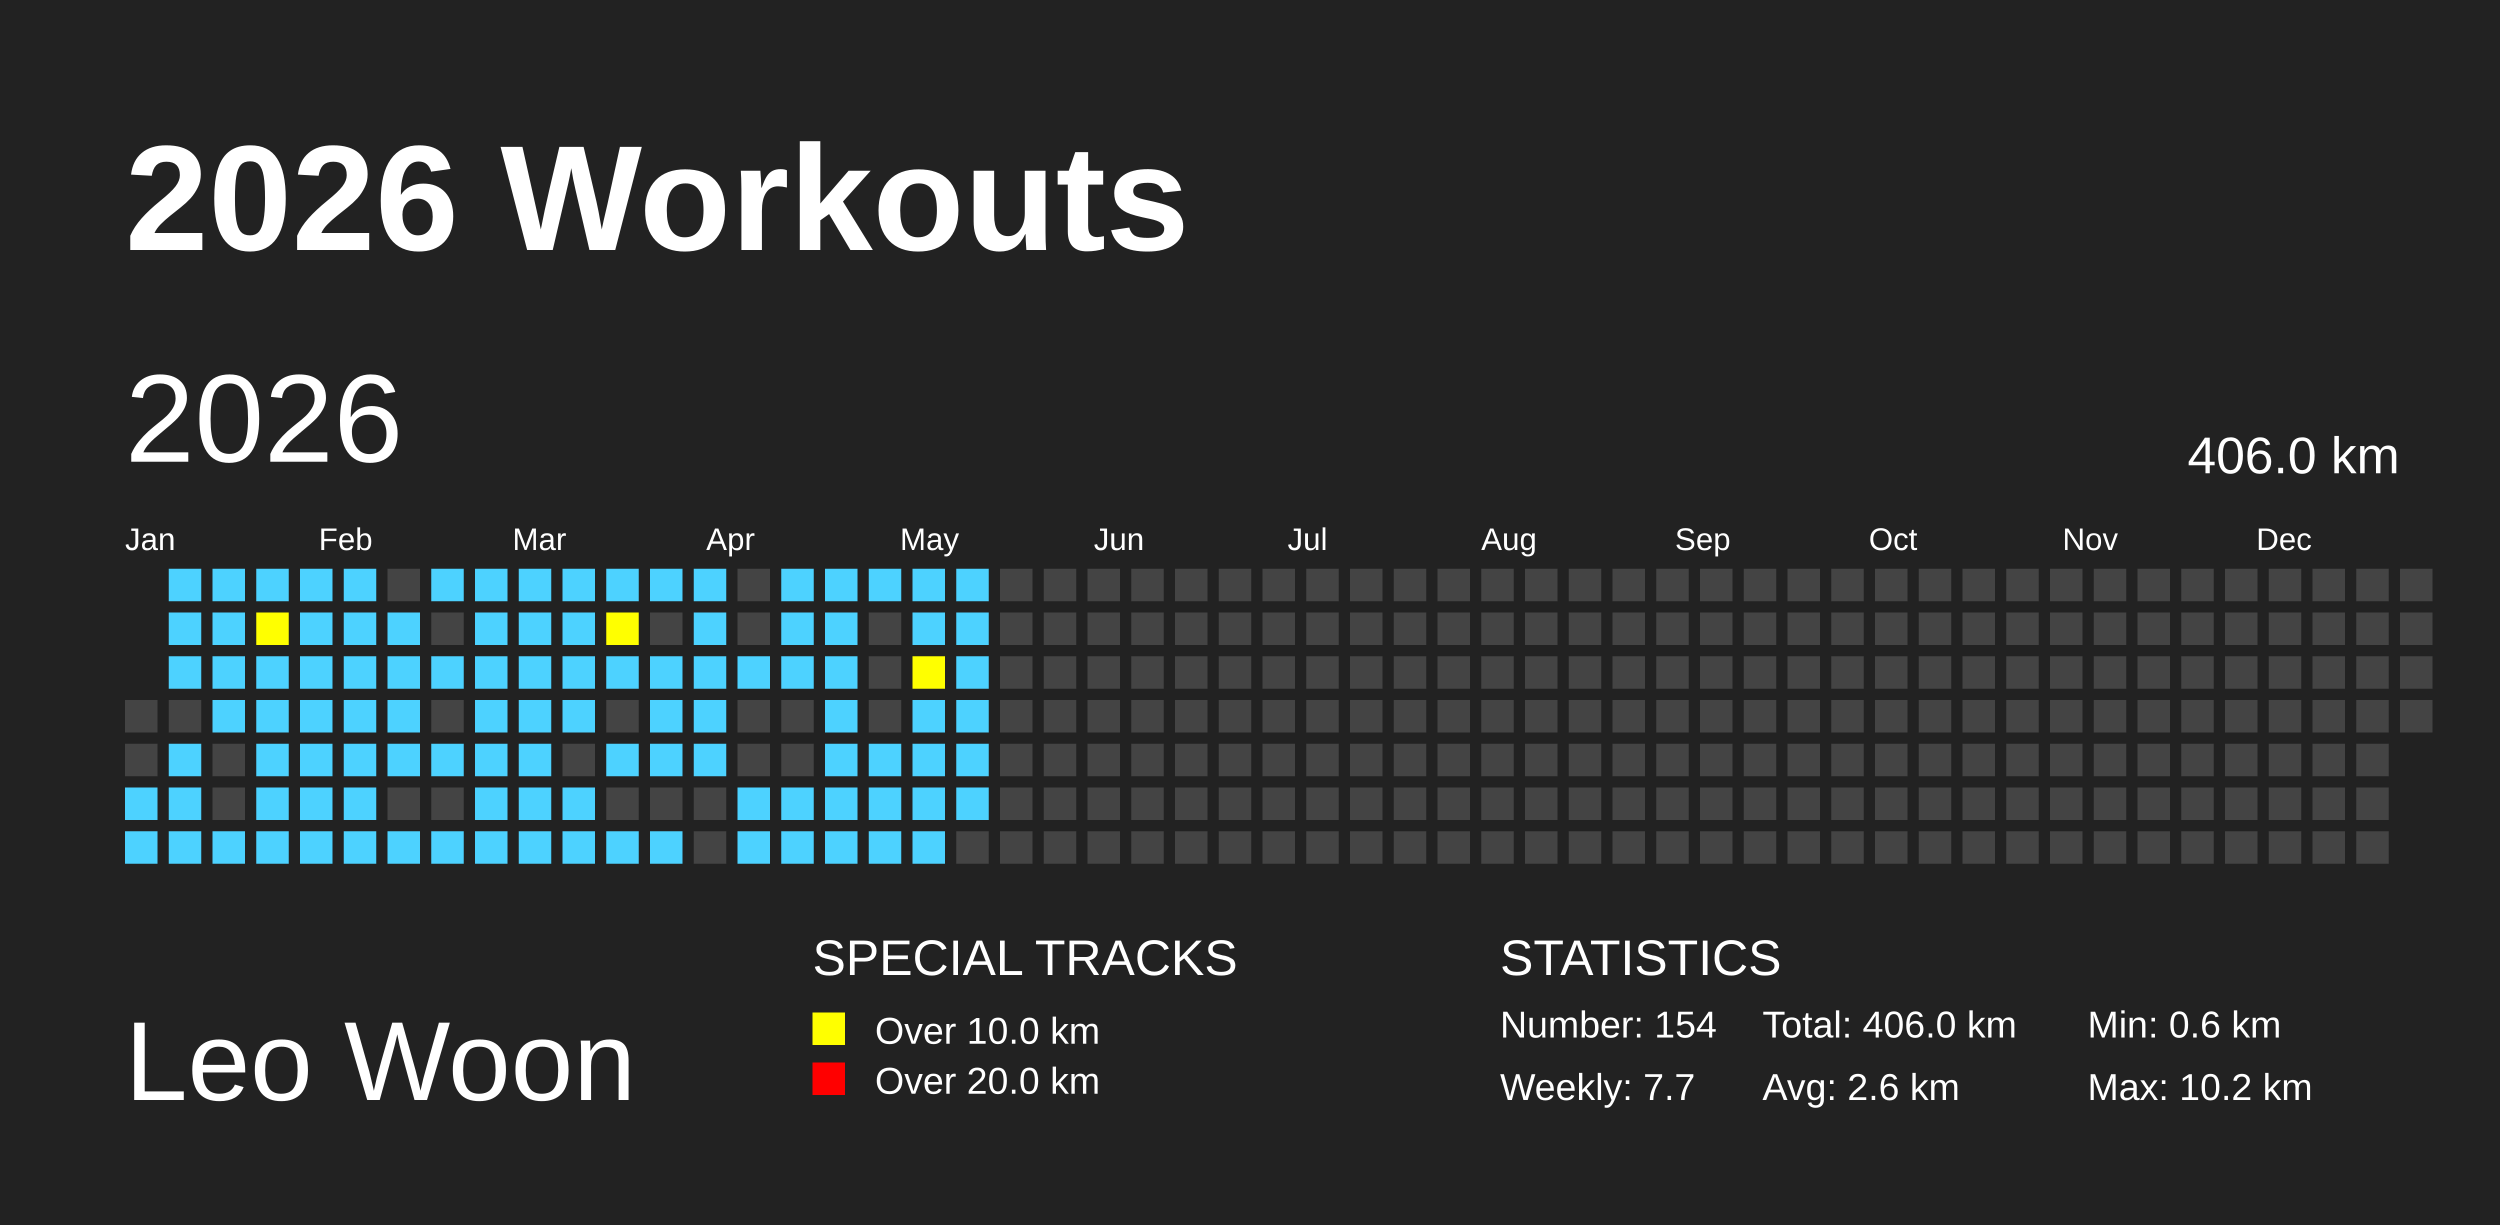
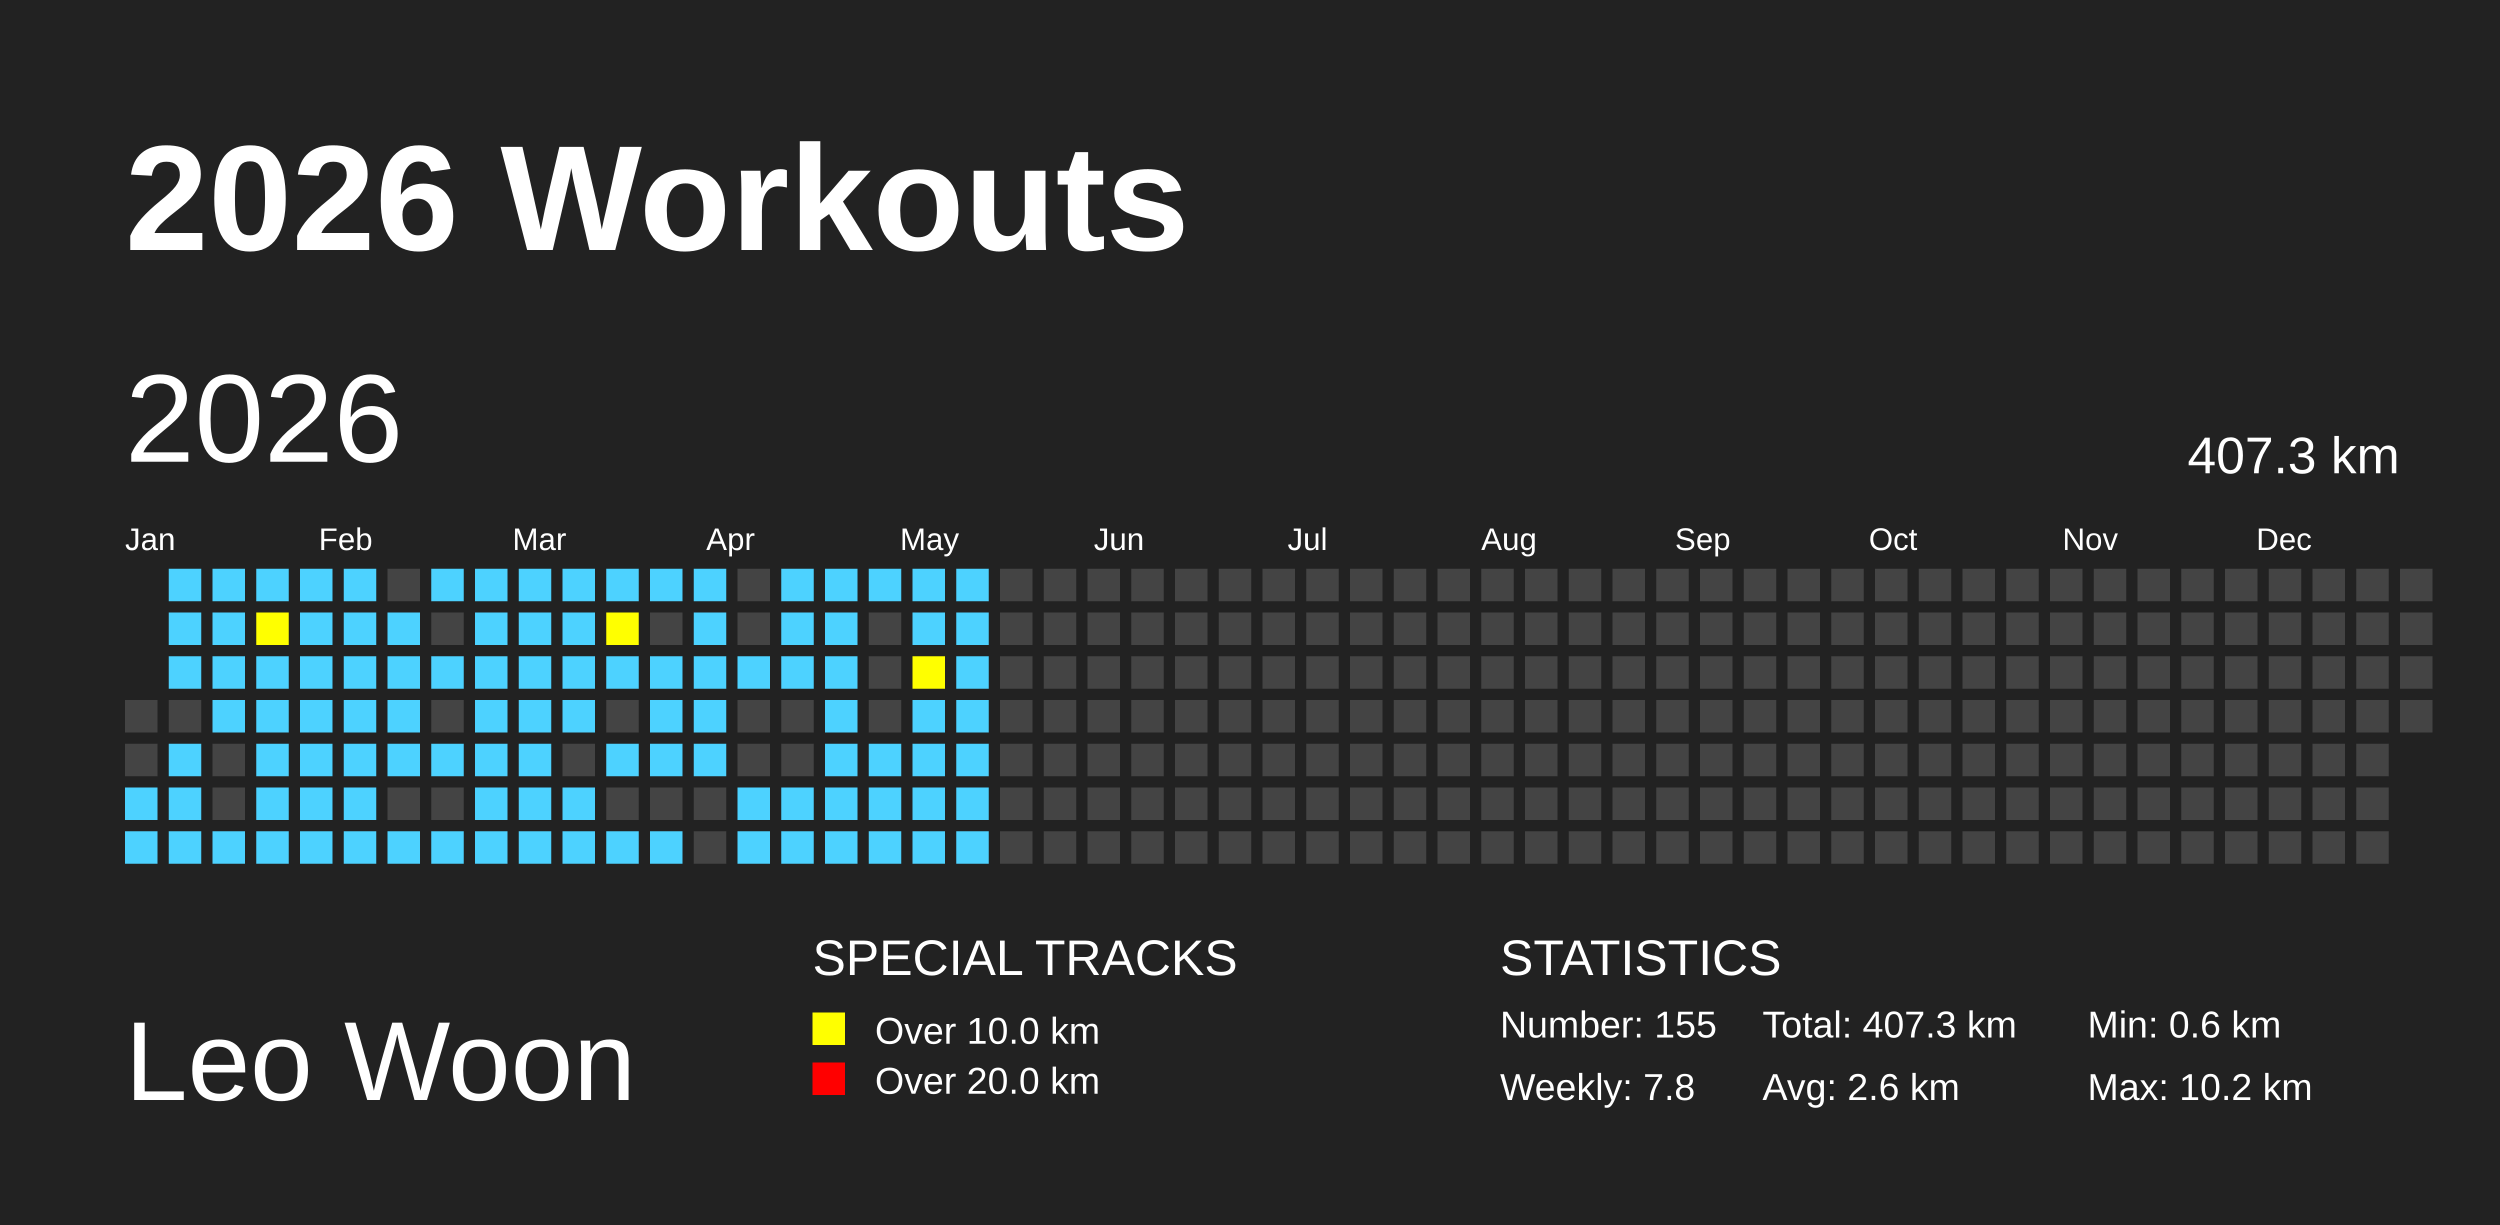
<svg xmlns="http://www.w3.org/2000/svg" baseProfile="full" height="98mm" version="1.1" viewBox="0,0,200,98" width="200mm">
  <defs>
    <pattern height="2" id="indoor-stripe" patternUnits="userSpaceOnUse" width="2">
      <line stroke="white" stroke-opacity="0.45" stroke-width="0.5" x1="0" x2="2" y1="2" y2="0" />
    </pattern>
  </defs>
  <rect fill="#222222" height="98" width="200" x="0" y="0" />
  <text fill="#FFFFFF" style="font-size:12px; font-family:Arial; font-weight:bold;" x="10" y="20">2026 Workouts</text>
  <text fill="#FFFFFF" style="font-size:9px; font-family:Arial" x="10" y="88">Leo Woon</text>
  <text fill="#FFFFFF" style="font-size:4px; font-family:Arial" x="65" y="78">SPECIAL TRACKS</text>
  <rect fill="yellow" height="2.6" width="2.6" x="65" y="81" />
  <text fill="#FFFFFF" style="font-size:3px; font-family:Arial" x="70" y="83.5">Over 10.0 km</text>
  <rect fill="red" height="2.6" width="2.6" x="65" y="85" />
  <text fill="#FFFFFF" style="font-size:3px; font-family:Arial" x="70" y="87.5">Over 20.0 km</text>
  <text fill="#FFFFFF" style="font-size:4px; font-family:Arial" x="120" y="78">STATISTICS</text>
-   <text fill="#FFFFFF" style="font-size:3px; font-family:Arial" x="120" y="83">Number: 154</text>
-   <text fill="#FFFFFF" style="font-size:3px; font-family:Arial" x="120" y="88">Weekly: 7.7</text>
-   <text fill="#FFFFFF" style="font-size:3px; font-family:Arial" x="141" y="83">Total: 406.0 km</text>
+   <text fill="#FFFFFF" style="font-size:3px; font-family:Arial" x="120" y="83">Number: 155</text>
+   <text fill="#FFFFFF" style="font-size:3px; font-family:Arial" x="120" y="88">Weekly: 7.8</text>
+   <text fill="#FFFFFF" style="font-size:3px; font-family:Arial" x="141" y="83">Total: 407.3 km</text>
  <text fill="#FFFFFF" style="font-size:3px; font-family:Arial" x="141" y="88">Avg: 2.6 km</text>
  <text fill="#FFFFFF" style="font-size:3px; font-family:Arial" x="167" y="83">Min: 0.6 km</text>
  <text fill="#FFFFFF" style="font-size:3px; font-family:Arial" x="167" y="88">Max: 10.2 km</text>
  <text dominant-baseline="hanging" fill="#FFFFFF" style="font-size:10.0px; font-family:Arial;" x="10" y="30">2026</text>
-   <text dominant-baseline="hanging" fill="#FFFFFF" style="font-size:4.125px; font-family:Arial;" x="175" y="35">406.0 km</text>
+   <text dominant-baseline="hanging" fill="#FFFFFF" style="font-size:4.125px; font-family:Arial;" x="175" y="35">407.3 km</text>
  <text fill="#FFFFFF" style="font-size:2.5px; font-family:Arial" x="10.0" y="44">Jan</text>
  <text fill="#FFFFFF" style="font-size:2.5px; font-family:Arial" x="25.5" y="44">Feb</text>
  <text fill="#FFFFFF" style="font-size:2.5px; font-family:Arial" x="41.0" y="44">Mar</text>
  <text fill="#FFFFFF" style="font-size:2.5px; font-family:Arial" x="56.5" y="44">Apr</text>
  <text fill="#FFFFFF" style="font-size:2.5px; font-family:Arial" x="72.0" y="44">May</text>
  <text fill="#FFFFFF" style="font-size:2.5px; font-family:Arial" x="87.5" y="44">Jun</text>
  <text fill="#FFFFFF" style="font-size:2.5px; font-family:Arial" x="103.0" y="44">Jul</text>
  <text fill="#FFFFFF" style="font-size:2.5px; font-family:Arial" x="118.5" y="44">Aug</text>
  <text fill="#FFFFFF" style="font-size:2.5px; font-family:Arial" x="134.0" y="44">Sep</text>
  <text fill="#FFFFFF" style="font-size:2.5px; font-family:Arial" x="149.5" y="44">Oct</text>
  <text fill="#FFFFFF" style="font-size:2.5px; font-family:Arial" x="165.0" y="44">Nov</text>
  <text fill="#FFFFFF" style="font-size:2.5px; font-family:Arial" x="180.5" y="44">Dec</text>
  <rect fill="#444444" height="2.6" width="2.6" x="10.0" y="56.0" />
  <rect fill="#444444" height="2.6" width="2.6" x="10.0" y="59.5" />
  <rect fill="#4DD2FF" height="2.6" width="2.6" x="10.0" y="63.0" />
  <rect fill="#4DD2FF" height="2.6" width="2.6" x="10.0" y="66.5" />
  <rect fill="#4DD2FF" height="2.6" width="2.6" x="13.5" y="45.5" />
  <rect fill="#4DD2FF" height="2.6" width="2.6" x="13.5" y="49.0" />
  <rect fill="#4DD2FF" height="2.6" width="2.6" x="13.5" y="52.5" />
  <rect fill="#444444" height="2.6" width="2.6" x="13.5" y="56.0" />
  <rect fill="#4DD2FF" height="2.6" width="2.6" x="13.5" y="59.5" />
  <rect fill="#4DD2FF" height="2.6" width="2.6" x="13.5" y="63.0" />
  <rect fill="#4DD2FF" height="2.6" width="2.6" x="13.5" y="66.5" />
  <rect fill="#4DD2FF" height="2.6" width="2.6" x="17.0" y="45.5" />
  <rect fill="#4DD2FF" height="2.6" width="2.6" x="17.0" y="49.0" />
  <rect fill="#4DD2FF" height="2.6" width="2.6" x="17.0" y="52.5" />
  <rect fill="#4DD2FF" height="2.6" width="2.6" x="17.0" y="56.0" />
  <rect fill="#444444" height="2.6" width="2.6" x="17.0" y="59.5" />
  <rect fill="#444444" height="2.6" width="2.6" x="17.0" y="63.0" />
  <rect fill="#4DD2FF" height="2.6" width="2.6" x="17.0" y="66.5" />
  <rect fill="#4DD2FF" height="2.6" width="2.6" x="20.5" y="45.5" />
  <rect fill="yellow" height="2.6" width="2.6" x="20.5" y="49.0" />
  <rect fill="#4DD2FF" height="2.6" width="2.6" x="20.5" y="52.5" />
  <rect fill="#4DD2FF" height="2.6" width="2.6" x="20.5" y="56.0" />
  <rect fill="#4DD2FF" height="2.6" width="2.6" x="20.5" y="59.5" />
  <rect fill="#4DD2FF" height="2.6" width="2.6" x="20.5" y="63.0" />
  <rect fill="#4DD2FF" height="2.6" width="2.6" x="20.5" y="66.5" />
  <rect fill="#4DD2FF" height="2.6" width="2.6" x="24.0" y="45.5" />
  <rect fill="#4DD2FF" height="2.6" width="2.6" x="24.0" y="49.0" />
  <rect fill="#4DD2FF" height="2.6" width="2.6" x="24.0" y="52.5" />
  <rect fill="#4DD2FF" height="2.6" width="2.6" x="24.0" y="56.0" />
  <rect fill="#4DD2FF" height="2.6" width="2.6" x="24.0" y="59.5" />
  <rect fill="#4DD2FF" height="2.6" width="2.6" x="24.0" y="63.0" />
  <rect fill="#4DD2FF" height="2.6" width="2.6" x="24.0" y="66.5" />
  <rect fill="#4DD2FF" height="2.6" width="2.6" x="27.5" y="45.5" />
  <rect fill="#4DD2FF" height="2.6" width="2.6" x="27.5" y="49.0" />
  <rect fill="#4DD2FF" height="2.6" width="2.6" x="27.5" y="52.5" />
  <rect fill="#4DD2FF" height="2.6" width="2.6" x="27.5" y="56.0" />
  <rect fill="#4DD2FF" height="2.6" width="2.6" x="27.5" y="59.5" />
  <rect fill="#4DD2FF" height="2.6" width="2.6" x="27.5" y="63.0" />
  <rect fill="#4DD2FF" height="2.6" width="2.6" x="27.5" y="66.5" />
  <rect fill="#444444" height="2.6" width="2.6" x="31.0" y="45.5" />
  <rect fill="#4DD2FF" height="2.6" width="2.6" x="31.0" y="49.0" />
  <rect fill="#4DD2FF" height="2.6" width="2.6" x="31.0" y="52.5" />
  <rect fill="#4DD2FF" height="2.6" width="2.6" x="31.0" y="56.0" />
  <rect fill="#4DD2FF" height="2.6" width="2.6" x="31.0" y="59.5" />
  <rect fill="#444444" height="2.6" width="2.6" x="31.0" y="63.0" />
  <rect fill="#4DD2FF" height="2.6" width="2.6" x="31.0" y="66.5" />
  <rect fill="#4DD2FF" height="2.6" width="2.6" x="34.5" y="45.5" />
  <rect fill="#444444" height="2.6" width="2.6" x="34.5" y="49.0" />
  <rect fill="#4DD2FF" height="2.6" width="2.6" x="34.5" y="52.5" />
  <rect fill="#444444" height="2.6" width="2.6" x="34.5" y="56.0" />
  <rect fill="#4DD2FF" height="2.6" width="2.6" x="34.5" y="59.5" />
  <rect fill="#444444" height="2.6" width="2.6" x="34.5" y="63.0" />
  <rect fill="#4DD2FF" height="2.6" width="2.6" x="34.5" y="66.5" />
  <rect fill="#4DD2FF" height="2.6" width="2.6" x="38.0" y="45.5" />
  <rect fill="#4DD2FF" height="2.6" width="2.6" x="38.0" y="49.0" />
  <rect fill="#4DD2FF" height="2.6" width="2.6" x="38.0" y="52.5" />
  <rect fill="#4DD2FF" height="2.6" width="2.6" x="38.0" y="56.0" />
  <rect fill="#4DD2FF" height="2.6" width="2.6" x="38.0" y="59.5" />
  <rect fill="#4DD2FF" height="2.6" width="2.6" x="38.0" y="63.0" />
  <rect fill="#4DD2FF" height="2.6" width="2.6" x="38.0" y="66.5" />
  <rect fill="#4DD2FF" height="2.6" width="2.6" x="41.5" y="45.5" />
  <rect fill="#4DD2FF" height="2.6" width="2.6" x="41.5" y="49.0" />
  <rect fill="#4DD2FF" height="2.6" width="2.6" x="41.5" y="52.5" />
  <rect fill="#4DD2FF" height="2.6" width="2.6" x="41.5" y="56.0" />
  <rect fill="#4DD2FF" height="2.6" width="2.6" x="41.5" y="59.5" />
  <rect fill="#4DD2FF" height="2.6" width="2.6" x="41.5" y="63.0" />
  <rect fill="#4DD2FF" height="2.6" width="2.6" x="41.5" y="66.5" />
  <rect fill="#4DD2FF" height="2.6" width="2.6" x="45.0" y="45.5" />
  <rect fill="#4DD2FF" height="2.6" width="2.6" x="45.0" y="49.0" />
  <rect fill="#4DD2FF" height="2.6" width="2.6" x="45.0" y="52.5" />
  <rect fill="#4DD2FF" height="2.6" width="2.6" x="45.0" y="56.0" />
  <rect fill="#444444" height="2.6" width="2.6" x="45.0" y="59.5" />
  <rect fill="#4DD2FF" height="2.6" width="2.6" x="45.0" y="63.0" />
  <rect fill="#4DD2FF" height="2.6" width="2.6" x="45.0" y="66.5" />
  <rect fill="#4DD2FF" height="2.6" width="2.6" x="48.5" y="45.5" />
  <rect fill="yellow" height="2.6" width="2.6" x="48.5" y="49.0" />
  <rect fill="#4DD2FF" height="2.6" width="2.6" x="48.5" y="52.5" />
  <rect fill="#444444" height="2.6" width="2.6" x="48.5" y="56.0" />
  <rect fill="#4DD2FF" height="2.6" width="2.6" x="48.5" y="59.5" />
  <rect fill="#444444" height="2.6" width="2.6" x="48.5" y="63.0" />
  <rect fill="#4DD2FF" height="2.6" width="2.6" x="48.5" y="66.5" />
  <rect fill="#4DD2FF" height="2.6" width="2.6" x="52.0" y="45.5" />
  <rect fill="#444444" height="2.6" width="2.6" x="52.0" y="49.0" />
  <rect fill="#4DD2FF" height="2.6" width="2.6" x="52.0" y="52.5" />
  <rect fill="#4DD2FF" height="2.6" width="2.6" x="52.0" y="56.0" />
  <rect fill="#4DD2FF" height="2.6" width="2.6" x="52.0" y="59.5" />
  <rect fill="#444444" height="2.6" width="2.6" x="52.0" y="63.0" />
  <rect fill="#4DD2FF" height="2.6" width="2.6" x="52.0" y="66.5" />
  <rect fill="#4DD2FF" height="2.6" width="2.6" x="55.5" y="45.5" />
  <rect fill="#4DD2FF" height="2.6" width="2.6" x="55.5" y="49.0" />
  <rect fill="#4DD2FF" height="2.6" width="2.6" x="55.5" y="52.5" />
  <rect fill="#4DD2FF" height="2.6" width="2.6" x="55.5" y="56.0" />
  <rect fill="#4DD2FF" height="2.6" width="2.6" x="55.5" y="59.5" />
  <rect fill="#444444" height="2.6" width="2.6" x="55.5" y="63.0" />
  <rect fill="#444444" height="2.6" width="2.6" x="55.5" y="66.5" />
  <rect fill="#444444" height="2.6" width="2.6" x="59.0" y="45.5" />
  <rect fill="#444444" height="2.6" width="2.6" x="59.0" y="49.0" />
  <rect fill="#4DD2FF" height="2.6" width="2.6" x="59.0" y="52.5" />
  <rect fill="#444444" height="2.6" width="2.6" x="59.0" y="56.0" />
  <rect fill="#444444" height="2.6" width="2.6" x="59.0" y="59.5" />
  <rect fill="#4DD2FF" height="2.6" width="2.6" x="59.0" y="63.0" />
  <rect fill="#4DD2FF" height="2.6" width="2.6" x="59.0" y="66.5" />
  <rect fill="#4DD2FF" height="2.6" width="2.6" x="62.5" y="45.5" />
  <rect fill="#4DD2FF" height="2.6" width="2.6" x="62.5" y="49.0" />
  <rect fill="#4DD2FF" height="2.6" width="2.6" x="62.5" y="52.5" />
  <rect fill="#444444" height="2.6" width="2.6" x="62.5" y="56.0" />
  <rect fill="#444444" height="2.6" width="2.6" x="62.5" y="59.5" />
  <rect fill="#4DD2FF" height="2.6" width="2.6" x="62.5" y="63.0" />
  <rect fill="#4DD2FF" height="2.6" width="2.6" x="62.5" y="66.5" />
  <rect fill="#4DD2FF" height="2.6" width="2.6" x="66.0" y="45.5" />
  <rect fill="#4DD2FF" height="2.6" width="2.6" x="66.0" y="49.0" />
  <rect fill="#4DD2FF" height="2.6" width="2.6" x="66.0" y="52.5" />
  <rect fill="#4DD2FF" height="2.6" width="2.6" x="66.0" y="56.0" />
  <rect fill="#4DD2FF" height="2.6" width="2.6" x="66.0" y="59.5" />
  <rect fill="#4DD2FF" height="2.6" width="2.6" x="66.0" y="63.0" />
  <rect fill="#4DD2FF" height="2.6" width="2.6" x="66.0" y="66.5" />
  <rect fill="#4DD2FF" height="2.6" width="2.6" x="69.5" y="45.5" />
  <rect fill="#444444" height="2.6" width="2.6" x="69.5" y="49.0" />
  <rect fill="#444444" height="2.6" width="2.6" x="69.5" y="52.5" />
  <rect fill="#444444" height="2.6" width="2.6" x="69.5" y="56.0" />
  <rect fill="#4DD2FF" height="2.6" width="2.6" x="69.5" y="59.5" />
  <rect fill="#4DD2FF" height="2.6" width="2.6" x="69.5" y="63.0" />
  <rect fill="#4DD2FF" height="2.6" width="2.6" x="69.5" y="66.5" />
  <rect fill="#4DD2FF" height="2.6" width="2.6" x="73.0" y="45.5" />
  <rect fill="#4DD2FF" height="2.6" width="2.6" x="73.0" y="49.0" />
  <rect fill="yellow" height="2.6" width="2.6" x="73.0" y="52.5" />
  <rect fill="#4DD2FF" height="2.6" width="2.6" x="73.0" y="56.0" />
  <rect fill="#4DD2FF" height="2.6" width="2.6" x="73.0" y="59.5" />
  <rect fill="#4DD2FF" height="2.6" width="2.6" x="73.0" y="63.0" />
  <rect fill="#4DD2FF" height="2.6" width="2.6" x="73.0" y="66.5" />
  <rect fill="#4DD2FF" height="2.6" width="2.6" x="76.5" y="45.5" />
  <rect fill="#4DD2FF" height="2.6" width="2.6" x="76.5" y="49.0" />
  <rect fill="#4DD2FF" height="2.6" width="2.6" x="76.5" y="52.5" />
  <rect fill="#4DD2FF" height="2.6" width="2.6" x="76.5" y="56.0" />
  <rect fill="#4DD2FF" height="2.6" width="2.6" x="76.5" y="59.5" />
  <rect fill="#4DD2FF" height="2.6" width="2.6" x="76.5" y="63.0" />
-   <rect fill="#444444" height="2.6" width="2.6" x="76.5" y="66.5" />
+   <rect fill="#4DD2FF" height="2.6" width="2.6" x="76.5" y="66.5" />
  <rect fill="#444444" height="2.6" width="2.6" x="80.0" y="45.5" />
  <rect fill="#444444" height="2.6" width="2.6" x="80.0" y="49.0" />
  <rect fill="#444444" height="2.6" width="2.6" x="80.0" y="52.5" />
  <rect fill="#444444" height="2.6" width="2.6" x="80.0" y="56.0" />
  <rect fill="#444444" height="2.6" width="2.6" x="80.0" y="59.5" />
  <rect fill="#444444" height="2.6" width="2.6" x="80.0" y="63.0" />
  <rect fill="#444444" height="2.6" width="2.6" x="80.0" y="66.5" />
  <rect fill="#444444" height="2.6" width="2.6" x="83.5" y="45.5" />
  <rect fill="#444444" height="2.6" width="2.6" x="83.5" y="49.0" />
  <rect fill="#444444" height="2.6" width="2.6" x="83.5" y="52.5" />
  <rect fill="#444444" height="2.6" width="2.6" x="83.5" y="56.0" />
  <rect fill="#444444" height="2.6" width="2.6" x="83.5" y="59.5" />
  <rect fill="#444444" height="2.6" width="2.6" x="83.5" y="63.0" />
  <rect fill="#444444" height="2.6" width="2.6" x="83.5" y="66.5" />
  <rect fill="#444444" height="2.6" width="2.6" x="87.0" y="45.5" />
  <rect fill="#444444" height="2.6" width="2.6" x="87.0" y="49.0" />
  <rect fill="#444444" height="2.6" width="2.6" x="87.0" y="52.5" />
  <rect fill="#444444" height="2.6" width="2.6" x="87.0" y="56.0" />
  <rect fill="#444444" height="2.6" width="2.6" x="87.0" y="59.5" />
  <rect fill="#444444" height="2.6" width="2.6" x="87.0" y="63.0" />
  <rect fill="#444444" height="2.6" width="2.6" x="87.0" y="66.5" />
  <rect fill="#444444" height="2.6" width="2.6" x="90.5" y="45.5" />
  <rect fill="#444444" height="2.6" width="2.6" x="90.5" y="49.0" />
  <rect fill="#444444" height="2.6" width="2.6" x="90.5" y="52.5" />
  <rect fill="#444444" height="2.6" width="2.6" x="90.5" y="56.0" />
  <rect fill="#444444" height="2.6" width="2.6" x="90.5" y="59.5" />
  <rect fill="#444444" height="2.6" width="2.6" x="90.5" y="63.0" />
  <rect fill="#444444" height="2.6" width="2.6" x="90.5" y="66.5" />
  <rect fill="#444444" height="2.6" width="2.6" x="94.0" y="45.5" />
  <rect fill="#444444" height="2.6" width="2.6" x="94.0" y="49.0" />
  <rect fill="#444444" height="2.6" width="2.6" x="94.0" y="52.5" />
  <rect fill="#444444" height="2.6" width="2.6" x="94.0" y="56.0" />
  <rect fill="#444444" height="2.6" width="2.6" x="94.0" y="59.5" />
  <rect fill="#444444" height="2.6" width="2.6" x="94.0" y="63.0" />
  <rect fill="#444444" height="2.6" width="2.6" x="94.0" y="66.5" />
  <rect fill="#444444" height="2.6" width="2.6" x="97.5" y="45.5" />
  <rect fill="#444444" height="2.6" width="2.6" x="97.5" y="49.0" />
  <rect fill="#444444" height="2.6" width="2.6" x="97.5" y="52.5" />
  <rect fill="#444444" height="2.6" width="2.6" x="97.5" y="56.0" />
  <rect fill="#444444" height="2.6" width="2.6" x="97.5" y="59.5" />
  <rect fill="#444444" height="2.6" width="2.6" x="97.5" y="63.0" />
  <rect fill="#444444" height="2.6" width="2.6" x="97.5" y="66.5" />
  <rect fill="#444444" height="2.6" width="2.6" x="101.0" y="45.5" />
  <rect fill="#444444" height="2.6" width="2.6" x="101.0" y="49.0" />
  <rect fill="#444444" height="2.6" width="2.6" x="101.0" y="52.5" />
  <rect fill="#444444" height="2.6" width="2.6" x="101.0" y="56.0" />
  <rect fill="#444444" height="2.6" width="2.6" x="101.0" y="59.5" />
  <rect fill="#444444" height="2.6" width="2.6" x="101.0" y="63.0" />
  <rect fill="#444444" height="2.6" width="2.6" x="101.0" y="66.5" />
  <rect fill="#444444" height="2.6" width="2.6" x="104.5" y="45.5" />
  <rect fill="#444444" height="2.6" width="2.6" x="104.5" y="49.0" />
  <rect fill="#444444" height="2.6" width="2.6" x="104.5" y="52.5" />
  <rect fill="#444444" height="2.6" width="2.6" x="104.5" y="56.0" />
  <rect fill="#444444" height="2.6" width="2.6" x="104.5" y="59.5" />
  <rect fill="#444444" height="2.6" width="2.6" x="104.5" y="63.0" />
  <rect fill="#444444" height="2.6" width="2.6" x="104.5" y="66.5" />
  <rect fill="#444444" height="2.6" width="2.6" x="108.0" y="45.5" />
  <rect fill="#444444" height="2.6" width="2.6" x="108.0" y="49.0" />
  <rect fill="#444444" height="2.6" width="2.6" x="108.0" y="52.5" />
  <rect fill="#444444" height="2.6" width="2.6" x="108.0" y="56.0" />
  <rect fill="#444444" height="2.6" width="2.6" x="108.0" y="59.5" />
  <rect fill="#444444" height="2.6" width="2.6" x="108.0" y="63.0" />
  <rect fill="#444444" height="2.6" width="2.6" x="108.0" y="66.5" />
  <rect fill="#444444" height="2.6" width="2.6" x="111.5" y="45.5" />
  <rect fill="#444444" height="2.6" width="2.6" x="111.5" y="49.0" />
  <rect fill="#444444" height="2.6" width="2.6" x="111.5" y="52.5" />
  <rect fill="#444444" height="2.6" width="2.6" x="111.5" y="56.0" />
  <rect fill="#444444" height="2.6" width="2.6" x="111.5" y="59.5" />
  <rect fill="#444444" height="2.6" width="2.6" x="111.5" y="63.0" />
  <rect fill="#444444" height="2.6" width="2.6" x="111.5" y="66.5" />
  <rect fill="#444444" height="2.6" width="2.6" x="115.0" y="45.5" />
  <rect fill="#444444" height="2.6" width="2.6" x="115.0" y="49.0" />
  <rect fill="#444444" height="2.6" width="2.6" x="115.0" y="52.5" />
  <rect fill="#444444" height="2.6" width="2.6" x="115.0" y="56.0" />
  <rect fill="#444444" height="2.6" width="2.6" x="115.0" y="59.5" />
  <rect fill="#444444" height="2.6" width="2.6" x="115.0" y="63.0" />
  <rect fill="#444444" height="2.6" width="2.6" x="115.0" y="66.5" />
  <rect fill="#444444" height="2.6" width="2.6" x="118.5" y="45.5" />
  <rect fill="#444444" height="2.6" width="2.6" x="118.5" y="49.0" />
  <rect fill="#444444" height="2.6" width="2.6" x="118.5" y="52.5" />
  <rect fill="#444444" height="2.6" width="2.6" x="118.5" y="56.0" />
  <rect fill="#444444" height="2.6" width="2.6" x="118.5" y="59.5" />
  <rect fill="#444444" height="2.6" width="2.6" x="118.5" y="63.0" />
  <rect fill="#444444" height="2.6" width="2.6" x="118.5" y="66.5" />
  <rect fill="#444444" height="2.6" width="2.6" x="122.0" y="45.5" />
  <rect fill="#444444" height="2.6" width="2.6" x="122.0" y="49.0" />
  <rect fill="#444444" height="2.6" width="2.6" x="122.0" y="52.5" />
  <rect fill="#444444" height="2.6" width="2.6" x="122.0" y="56.0" />
  <rect fill="#444444" height="2.6" width="2.6" x="122.0" y="59.5" />
  <rect fill="#444444" height="2.6" width="2.6" x="122.0" y="63.0" />
  <rect fill="#444444" height="2.6" width="2.6" x="122.0" y="66.5" />
  <rect fill="#444444" height="2.6" width="2.6" x="125.5" y="45.5" />
  <rect fill="#444444" height="2.6" width="2.6" x="125.5" y="49.0" />
  <rect fill="#444444" height="2.6" width="2.6" x="125.5" y="52.5" />
  <rect fill="#444444" height="2.6" width="2.6" x="125.5" y="56.0" />
  <rect fill="#444444" height="2.6" width="2.6" x="125.5" y="59.5" />
  <rect fill="#444444" height="2.6" width="2.6" x="125.5" y="63.0" />
  <rect fill="#444444" height="2.6" width="2.6" x="125.5" y="66.5" />
  <rect fill="#444444" height="2.6" width="2.6" x="129.0" y="45.5" />
  <rect fill="#444444" height="2.6" width="2.6" x="129.0" y="49.0" />
  <rect fill="#444444" height="2.6" width="2.6" x="129.0" y="52.5" />
  <rect fill="#444444" height="2.6" width="2.6" x="129.0" y="56.0" />
  <rect fill="#444444" height="2.6" width="2.6" x="129.0" y="59.5" />
  <rect fill="#444444" height="2.6" width="2.6" x="129.0" y="63.0" />
  <rect fill="#444444" height="2.6" width="2.6" x="129.0" y="66.5" />
  <rect fill="#444444" height="2.6" width="2.6" x="132.5" y="45.5" />
  <rect fill="#444444" height="2.6" width="2.6" x="132.5" y="49.0" />
  <rect fill="#444444" height="2.6" width="2.6" x="132.5" y="52.5" />
  <rect fill="#444444" height="2.6" width="2.6" x="132.5" y="56.0" />
  <rect fill="#444444" height="2.6" width="2.6" x="132.5" y="59.5" />
  <rect fill="#444444" height="2.6" width="2.6" x="132.5" y="63.0" />
  <rect fill="#444444" height="2.6" width="2.6" x="132.5" y="66.5" />
  <rect fill="#444444" height="2.6" width="2.6" x="136.0" y="45.5" />
  <rect fill="#444444" height="2.6" width="2.6" x="136.0" y="49.0" />
  <rect fill="#444444" height="2.6" width="2.6" x="136.0" y="52.5" />
  <rect fill="#444444" height="2.6" width="2.6" x="136.0" y="56.0" />
  <rect fill="#444444" height="2.6" width="2.6" x="136.0" y="59.5" />
  <rect fill="#444444" height="2.6" width="2.6" x="136.0" y="63.0" />
  <rect fill="#444444" height="2.6" width="2.6" x="136.0" y="66.5" />
  <rect fill="#444444" height="2.6" width="2.6" x="139.5" y="45.5" />
  <rect fill="#444444" height="2.6" width="2.6" x="139.5" y="49.0" />
  <rect fill="#444444" height="2.6" width="2.6" x="139.5" y="52.5" />
  <rect fill="#444444" height="2.6" width="2.6" x="139.5" y="56.0" />
  <rect fill="#444444" height="2.6" width="2.6" x="139.5" y="59.5" />
  <rect fill="#444444" height="2.6" width="2.6" x="139.5" y="63.0" />
  <rect fill="#444444" height="2.6" width="2.6" x="139.5" y="66.5" />
  <rect fill="#444444" height="2.6" width="2.6" x="143.0" y="45.5" />
  <rect fill="#444444" height="2.6" width="2.6" x="143.0" y="49.0" />
  <rect fill="#444444" height="2.6" width="2.6" x="143.0" y="52.5" />
  <rect fill="#444444" height="2.6" width="2.6" x="143.0" y="56.0" />
  <rect fill="#444444" height="2.6" width="2.6" x="143.0" y="59.5" />
  <rect fill="#444444" height="2.6" width="2.6" x="143.0" y="63.0" />
  <rect fill="#444444" height="2.6" width="2.6" x="143.0" y="66.5" />
  <rect fill="#444444" height="2.6" width="2.6" x="146.5" y="45.5" />
  <rect fill="#444444" height="2.6" width="2.6" x="146.5" y="49.0" />
  <rect fill="#444444" height="2.6" width="2.6" x="146.5" y="52.5" />
  <rect fill="#444444" height="2.6" width="2.6" x="146.5" y="56.0" />
  <rect fill="#444444" height="2.6" width="2.6" x="146.5" y="59.5" />
  <rect fill="#444444" height="2.6" width="2.6" x="146.5" y="63.0" />
  <rect fill="#444444" height="2.6" width="2.6" x="146.5" y="66.5" />
  <rect fill="#444444" height="2.6" width="2.6" x="150.0" y="45.5" />
  <rect fill="#444444" height="2.6" width="2.6" x="150.0" y="49.0" />
  <rect fill="#444444" height="2.6" width="2.6" x="150.0" y="52.5" />
  <rect fill="#444444" height="2.6" width="2.6" x="150.0" y="56.0" />
  <rect fill="#444444" height="2.6" width="2.6" x="150.0" y="59.5" />
  <rect fill="#444444" height="2.6" width="2.6" x="150.0" y="63.0" />
  <rect fill="#444444" height="2.6" width="2.6" x="150.0" y="66.5" />
  <rect fill="#444444" height="2.6" width="2.6" x="153.5" y="45.5" />
  <rect fill="#444444" height="2.6" width="2.6" x="153.5" y="49.0" />
  <rect fill="#444444" height="2.6" width="2.6" x="153.5" y="52.5" />
  <rect fill="#444444" height="2.6" width="2.6" x="153.5" y="56.0" />
  <rect fill="#444444" height="2.6" width="2.6" x="153.5" y="59.5" />
  <rect fill="#444444" height="2.6" width="2.6" x="153.5" y="63.0" />
  <rect fill="#444444" height="2.6" width="2.6" x="153.5" y="66.5" />
  <rect fill="#444444" height="2.6" width="2.6" x="157.0" y="45.5" />
  <rect fill="#444444" height="2.6" width="2.6" x="157.0" y="49.0" />
  <rect fill="#444444" height="2.6" width="2.6" x="157.0" y="52.5" />
  <rect fill="#444444" height="2.6" width="2.6" x="157.0" y="56.0" />
  <rect fill="#444444" height="2.6" width="2.6" x="157.0" y="59.5" />
  <rect fill="#444444" height="2.6" width="2.6" x="157.0" y="63.0" />
  <rect fill="#444444" height="2.6" width="2.6" x="157.0" y="66.5" />
  <rect fill="#444444" height="2.6" width="2.6" x="160.5" y="45.5" />
  <rect fill="#444444" height="2.6" width="2.6" x="160.5" y="49.0" />
  <rect fill="#444444" height="2.6" width="2.6" x="160.5" y="52.5" />
  <rect fill="#444444" height="2.6" width="2.6" x="160.5" y="56.0" />
  <rect fill="#444444" height="2.6" width="2.6" x="160.5" y="59.5" />
  <rect fill="#444444" height="2.6" width="2.6" x="160.5" y="63.0" />
  <rect fill="#444444" height="2.6" width="2.6" x="160.5" y="66.5" />
  <rect fill="#444444" height="2.6" width="2.6" x="164.0" y="45.5" />
  <rect fill="#444444" height="2.6" width="2.6" x="164.0" y="49.0" />
  <rect fill="#444444" height="2.6" width="2.6" x="164.0" y="52.5" />
  <rect fill="#444444" height="2.6" width="2.6" x="164.0" y="56.0" />
  <rect fill="#444444" height="2.6" width="2.6" x="164.0" y="59.5" />
  <rect fill="#444444" height="2.6" width="2.6" x="164.0" y="63.0" />
  <rect fill="#444444" height="2.6" width="2.6" x="164.0" y="66.5" />
  <rect fill="#444444" height="2.6" width="2.6" x="167.5" y="45.5" />
  <rect fill="#444444" height="2.6" width="2.6" x="167.5" y="49.0" />
  <rect fill="#444444" height="2.6" width="2.6" x="167.5" y="52.5" />
  <rect fill="#444444" height="2.6" width="2.6" x="167.5" y="56.0" />
  <rect fill="#444444" height="2.6" width="2.6" x="167.5" y="59.5" />
  <rect fill="#444444" height="2.6" width="2.6" x="167.5" y="63.0" />
  <rect fill="#444444" height="2.6" width="2.6" x="167.5" y="66.5" />
  <rect fill="#444444" height="2.6" width="2.6" x="171.0" y="45.5" />
  <rect fill="#444444" height="2.6" width="2.6" x="171.0" y="49.0" />
  <rect fill="#444444" height="2.6" width="2.6" x="171.0" y="52.5" />
  <rect fill="#444444" height="2.6" width="2.6" x="171.0" y="56.0" />
  <rect fill="#444444" height="2.6" width="2.6" x="171.0" y="59.5" />
  <rect fill="#444444" height="2.6" width="2.6" x="171.0" y="63.0" />
  <rect fill="#444444" height="2.6" width="2.6" x="171.0" y="66.5" />
  <rect fill="#444444" height="2.6" width="2.6" x="174.5" y="45.5" />
  <rect fill="#444444" height="2.6" width="2.6" x="174.5" y="49.0" />
  <rect fill="#444444" height="2.6" width="2.6" x="174.5" y="52.5" />
  <rect fill="#444444" height="2.6" width="2.6" x="174.5" y="56.0" />
  <rect fill="#444444" height="2.6" width="2.6" x="174.5" y="59.5" />
  <rect fill="#444444" height="2.6" width="2.6" x="174.5" y="63.0" />
  <rect fill="#444444" height="2.6" width="2.6" x="174.5" y="66.5" />
  <rect fill="#444444" height="2.6" width="2.6" x="178.0" y="45.5" />
  <rect fill="#444444" height="2.6" width="2.6" x="178.0" y="49.0" />
  <rect fill="#444444" height="2.6" width="2.6" x="178.0" y="52.5" />
  <rect fill="#444444" height="2.6" width="2.6" x="178.0" y="56.0" />
  <rect fill="#444444" height="2.6" width="2.6" x="178.0" y="59.5" />
  <rect fill="#444444" height="2.6" width="2.6" x="178.0" y="63.0" />
  <rect fill="#444444" height="2.6" width="2.6" x="178.0" y="66.5" />
  <rect fill="#444444" height="2.6" width="2.6" x="181.5" y="45.5" />
  <rect fill="#444444" height="2.6" width="2.6" x="181.5" y="49.0" />
  <rect fill="#444444" height="2.6" width="2.6" x="181.5" y="52.5" />
  <rect fill="#444444" height="2.6" width="2.6" x="181.5" y="56.0" />
  <rect fill="#444444" height="2.6" width="2.6" x="181.5" y="59.5" />
  <rect fill="#444444" height="2.6" width="2.6" x="181.5" y="63.0" />
  <rect fill="#444444" height="2.6" width="2.6" x="181.5" y="66.5" />
  <rect fill="#444444" height="2.6" width="2.6" x="185.0" y="45.5" />
  <rect fill="#444444" height="2.6" width="2.6" x="185.0" y="49.0" />
  <rect fill="#444444" height="2.6" width="2.6" x="185.0" y="52.5" />
  <rect fill="#444444" height="2.6" width="2.6" x="185.0" y="56.0" />
  <rect fill="#444444" height="2.6" width="2.6" x="185.0" y="59.5" />
  <rect fill="#444444" height="2.6" width="2.6" x="185.0" y="63.0" />
  <rect fill="#444444" height="2.6" width="2.6" x="185.0" y="66.5" />
  <rect fill="#444444" height="2.6" width="2.6" x="188.5" y="45.5" />
  <rect fill="#444444" height="2.6" width="2.6" x="188.5" y="49.0" />
  <rect fill="#444444" height="2.6" width="2.6" x="188.5" y="52.5" />
  <rect fill="#444444" height="2.6" width="2.6" x="188.5" y="56.0" />
  <rect fill="#444444" height="2.6" width="2.6" x="188.5" y="59.5" />
  <rect fill="#444444" height="2.6" width="2.6" x="188.5" y="63.0" />
  <rect fill="#444444" height="2.6" width="2.6" x="188.5" y="66.5" />
  <rect fill="#444444" height="2.6" width="2.6" x="192.0" y="45.5" />
  <rect fill="#444444" height="2.6" width="2.6" x="192.0" y="49.0" />
  <rect fill="#444444" height="2.6" width="2.6" x="192.0" y="52.5" />
  <rect fill="#444444" height="2.6" width="2.6" x="192.0" y="56.0" />
</svg>
